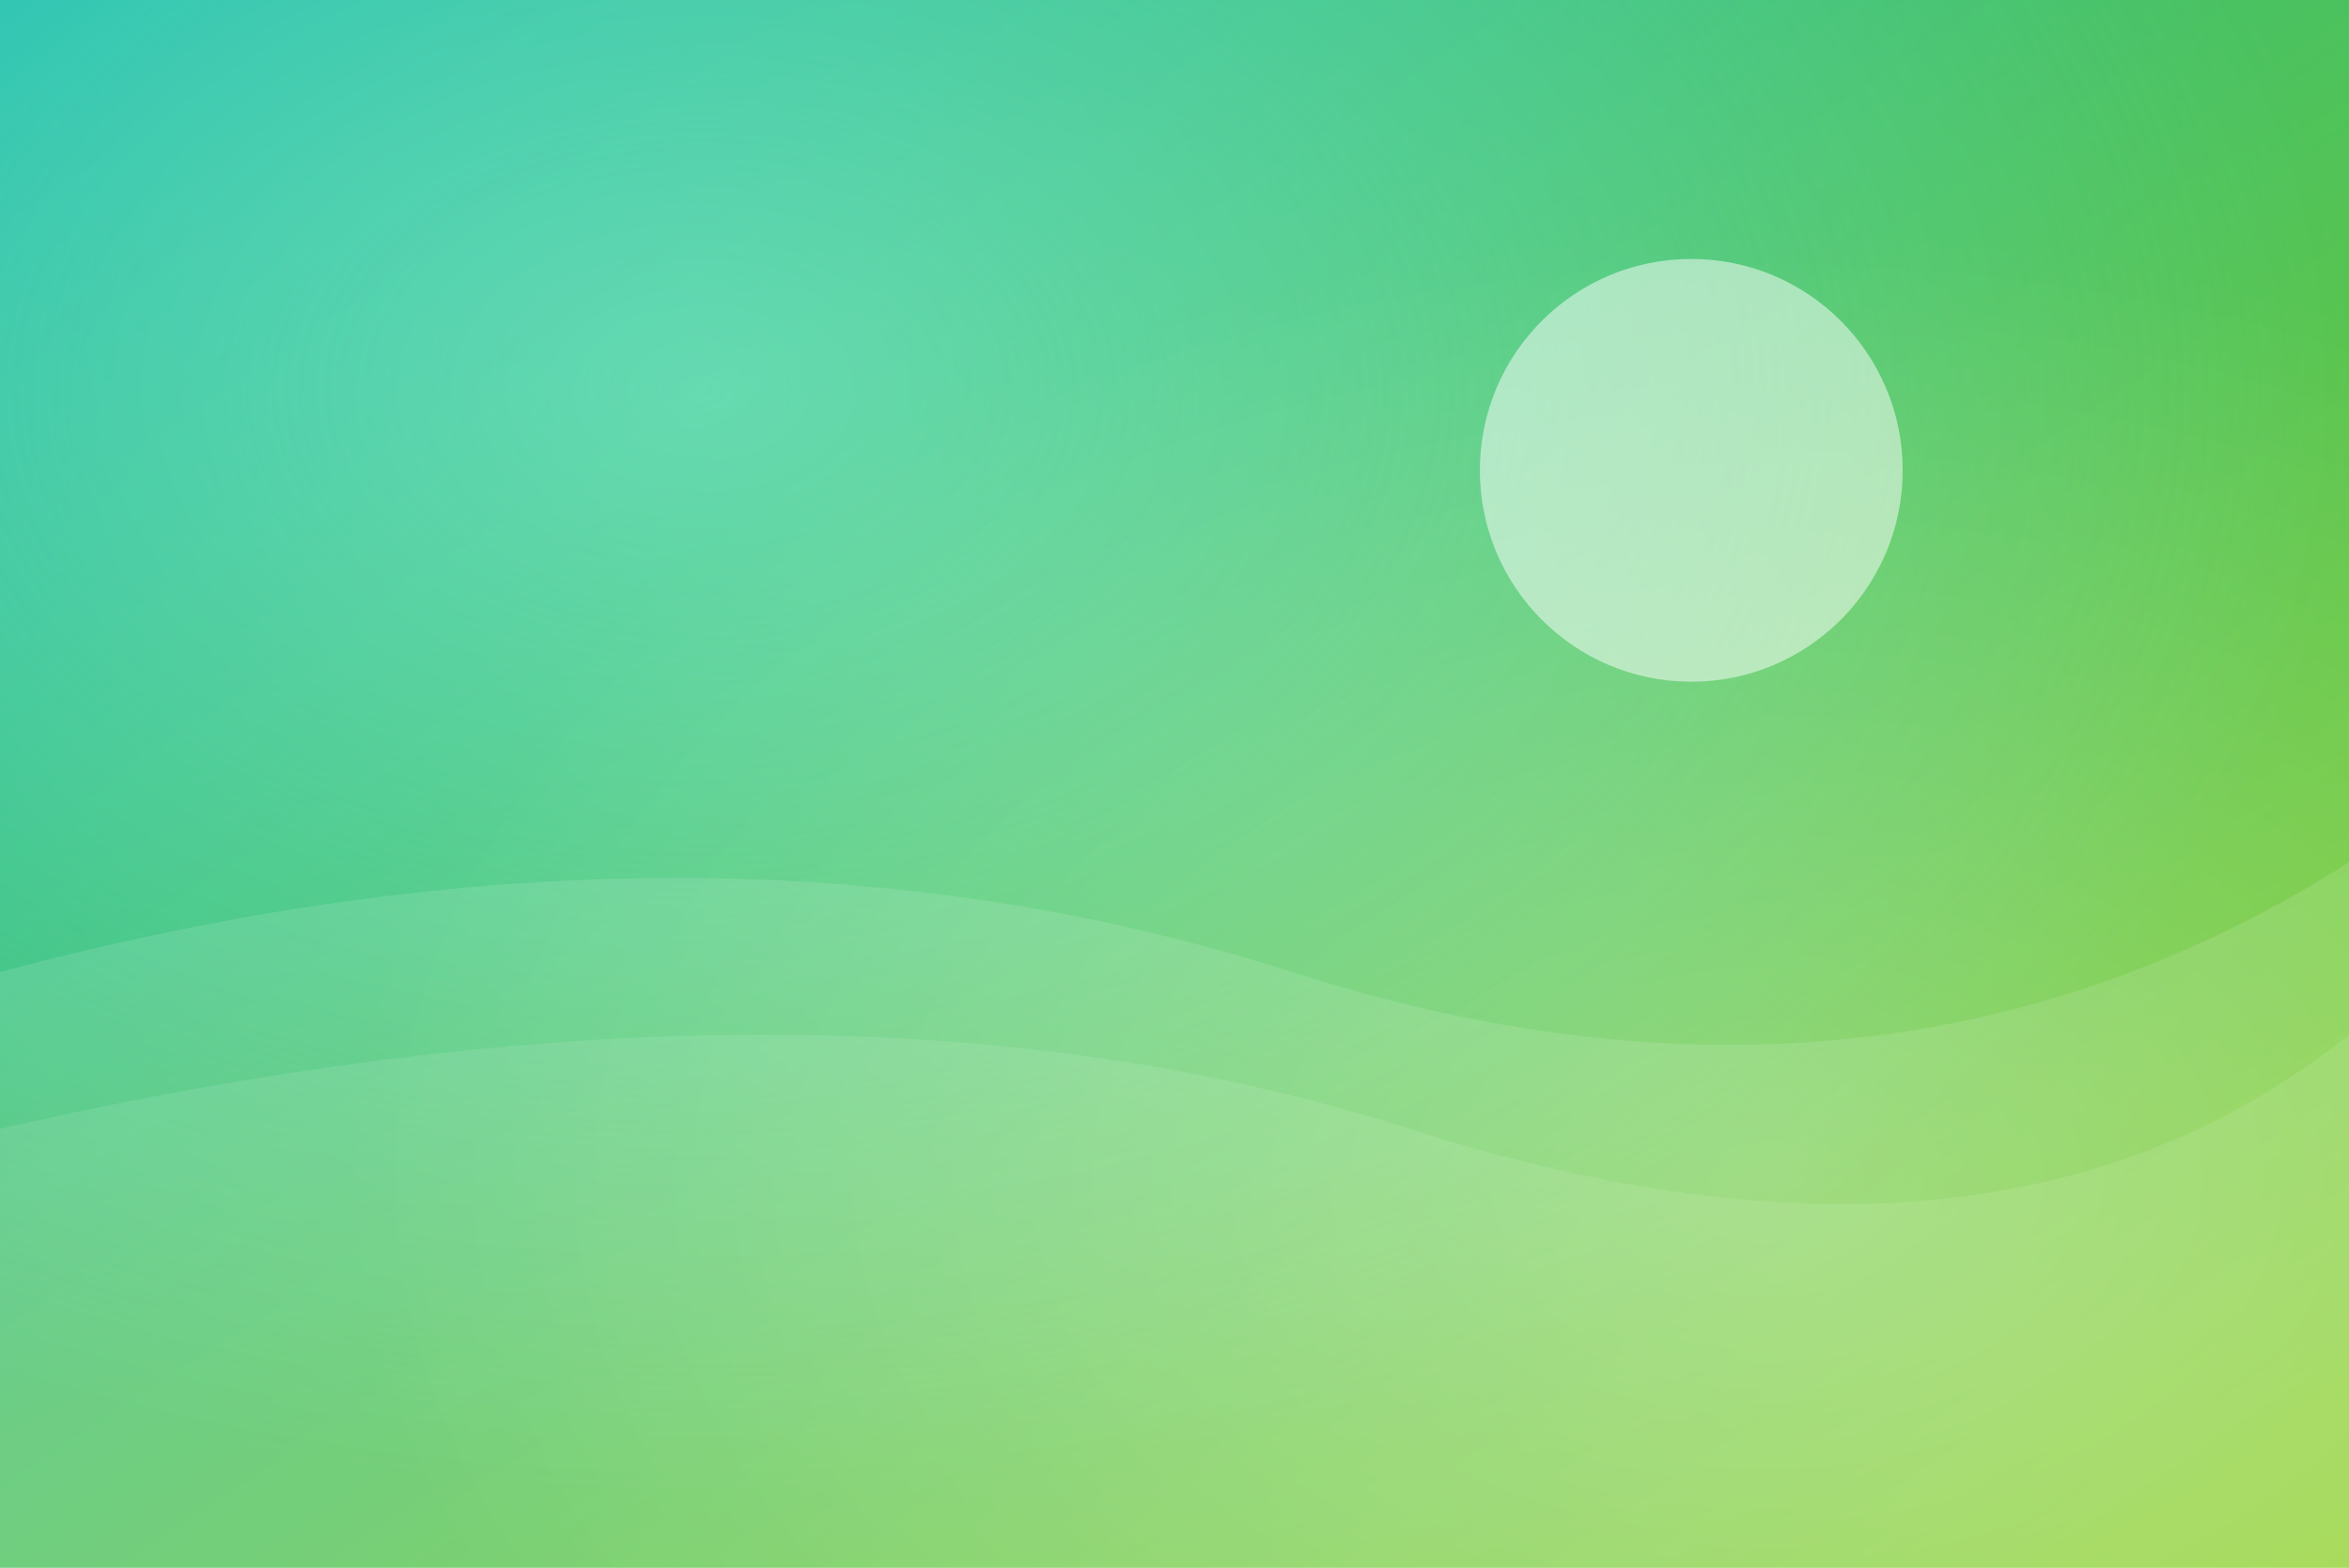
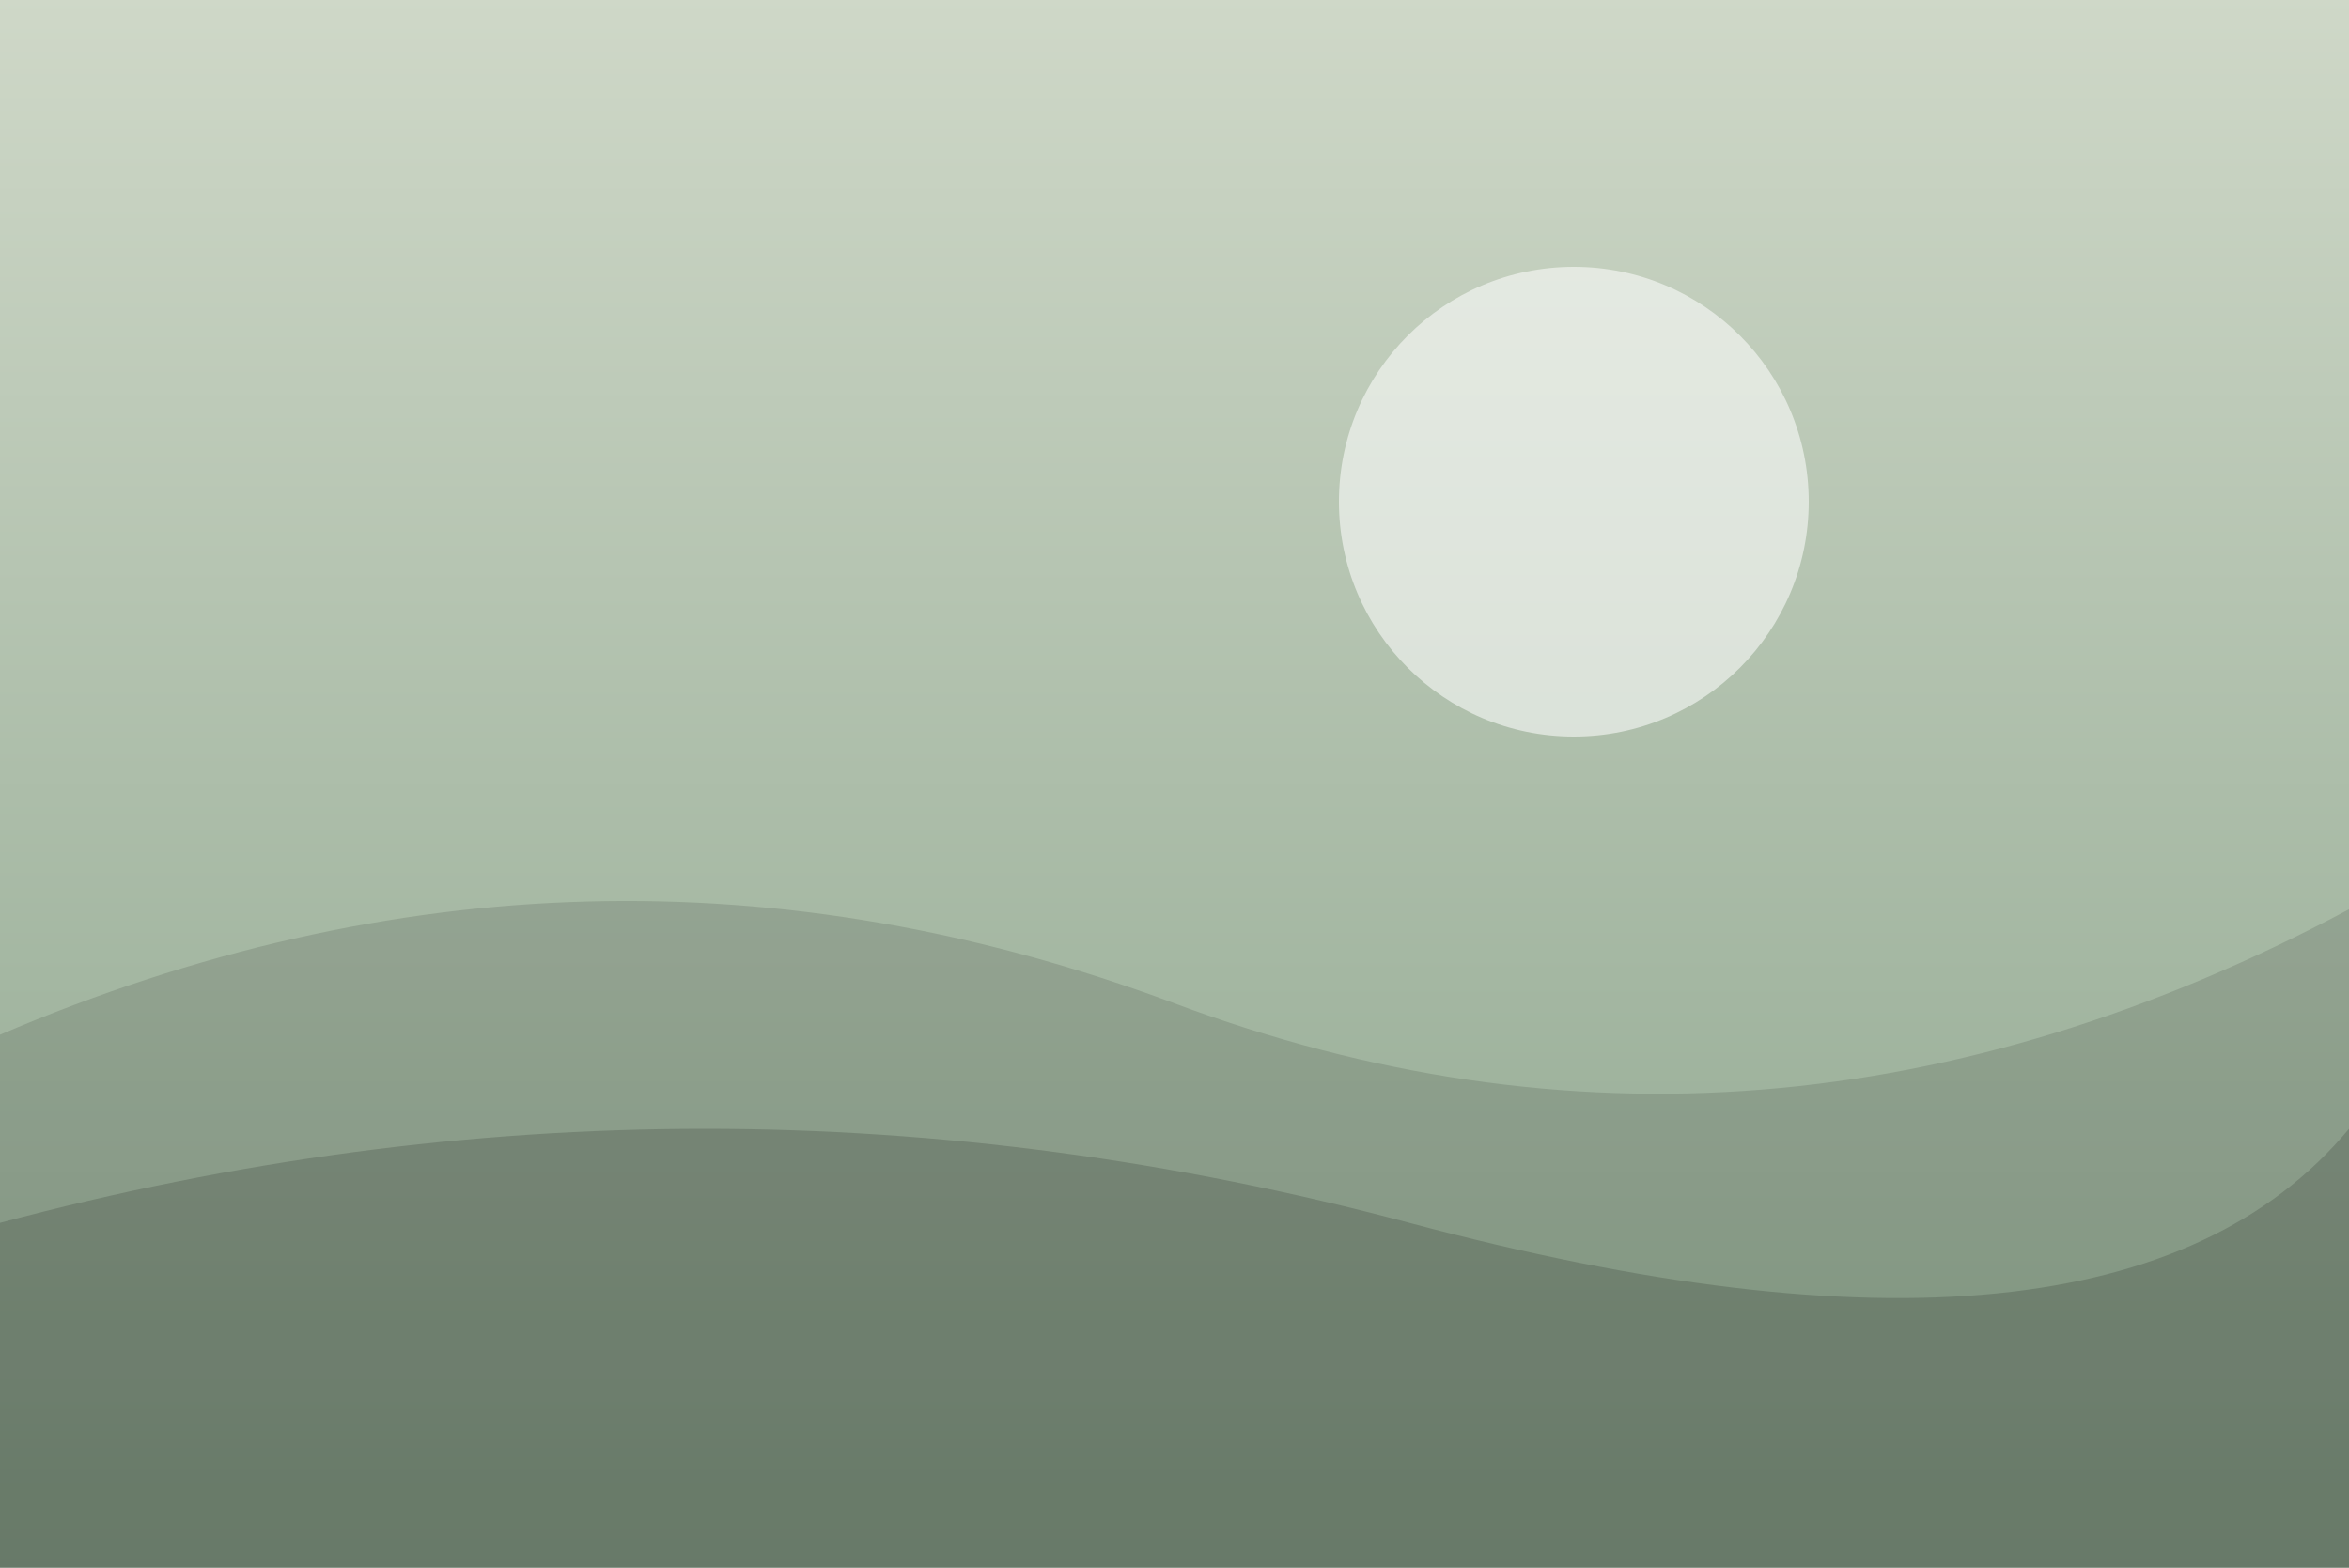
<svg xmlns="http://www.w3.org/2000/svg" width="800" height="534" viewBox="0 0 800 534">
  <defs>
-     <linearGradient id="g" x1="0" y1="0" x2="1" y2="1">
-       <stop offset="0%" stop-color="#14b8a6" />
-       <stop offset="100%" stop-color="#84cc16" />
+     <linearGradient id="g" x1="0" y1="0" x2="0" y2="1">
+       <stop offset="0" stop-color="#cfd8c8" />
+       <stop offset="1" stop-color="#8aa38b" />
    </linearGradient>
-     <radialGradient id="b1" cx="0.3" cy="0.25" r="0.7">
-       <stop offset="0%" stop-color="#99f6e4" stop-opacity="0.5" />
-       <stop offset="100%" stop-color="#99f6e4" stop-opacity="0" />
-     </radialGradient>
-     <radialGradient id="b2" cx="0.75" cy="0.75" r="0.6">
-       <stop offset="0%" stop-color="#ffffff" stop-opacity="0.28" />
-       <stop offset="100%" stop-color="#ffffff" stop-opacity="0" />
-     </radialGradient>
  </defs>
  <rect width="800" height="534" fill="url(#g)" />
-   <rect width="800" height="534" fill="url(#b1)" />
-   <rect width="800" height="534" fill="url(#b2)" />
-   <circle cx="576" cy="160.2" r="72" fill="rgba(255,255,255,0.5)" />
-   <path d="M0 331.08 Q 240 267 440 331.08 T 800 293.7 V 534 H0 Z" fill="rgba(255,255,255,0.12)" />
-   <path d="M0 384.48 Q 280 320.4 480 384.48 T 800 352.44 V 534 H0 Z" fill="rgba(255,255,255,0.1)" />
+   <circle cx="536" cy="170.88" r="80" fill="rgba(255,255,255,0.55)" />
+   <path d="M0 352.44 Q200 267 400 341.76 T800 309.72 V534 H0Z" fill="rgba(0,0,0,0.12)" />
+   <path d="M0 416.52 Q240 352.44 480 416.52 T800 384.48 V534 H0Z" fill="rgba(0,0,0,0.16)" />
</svg>
